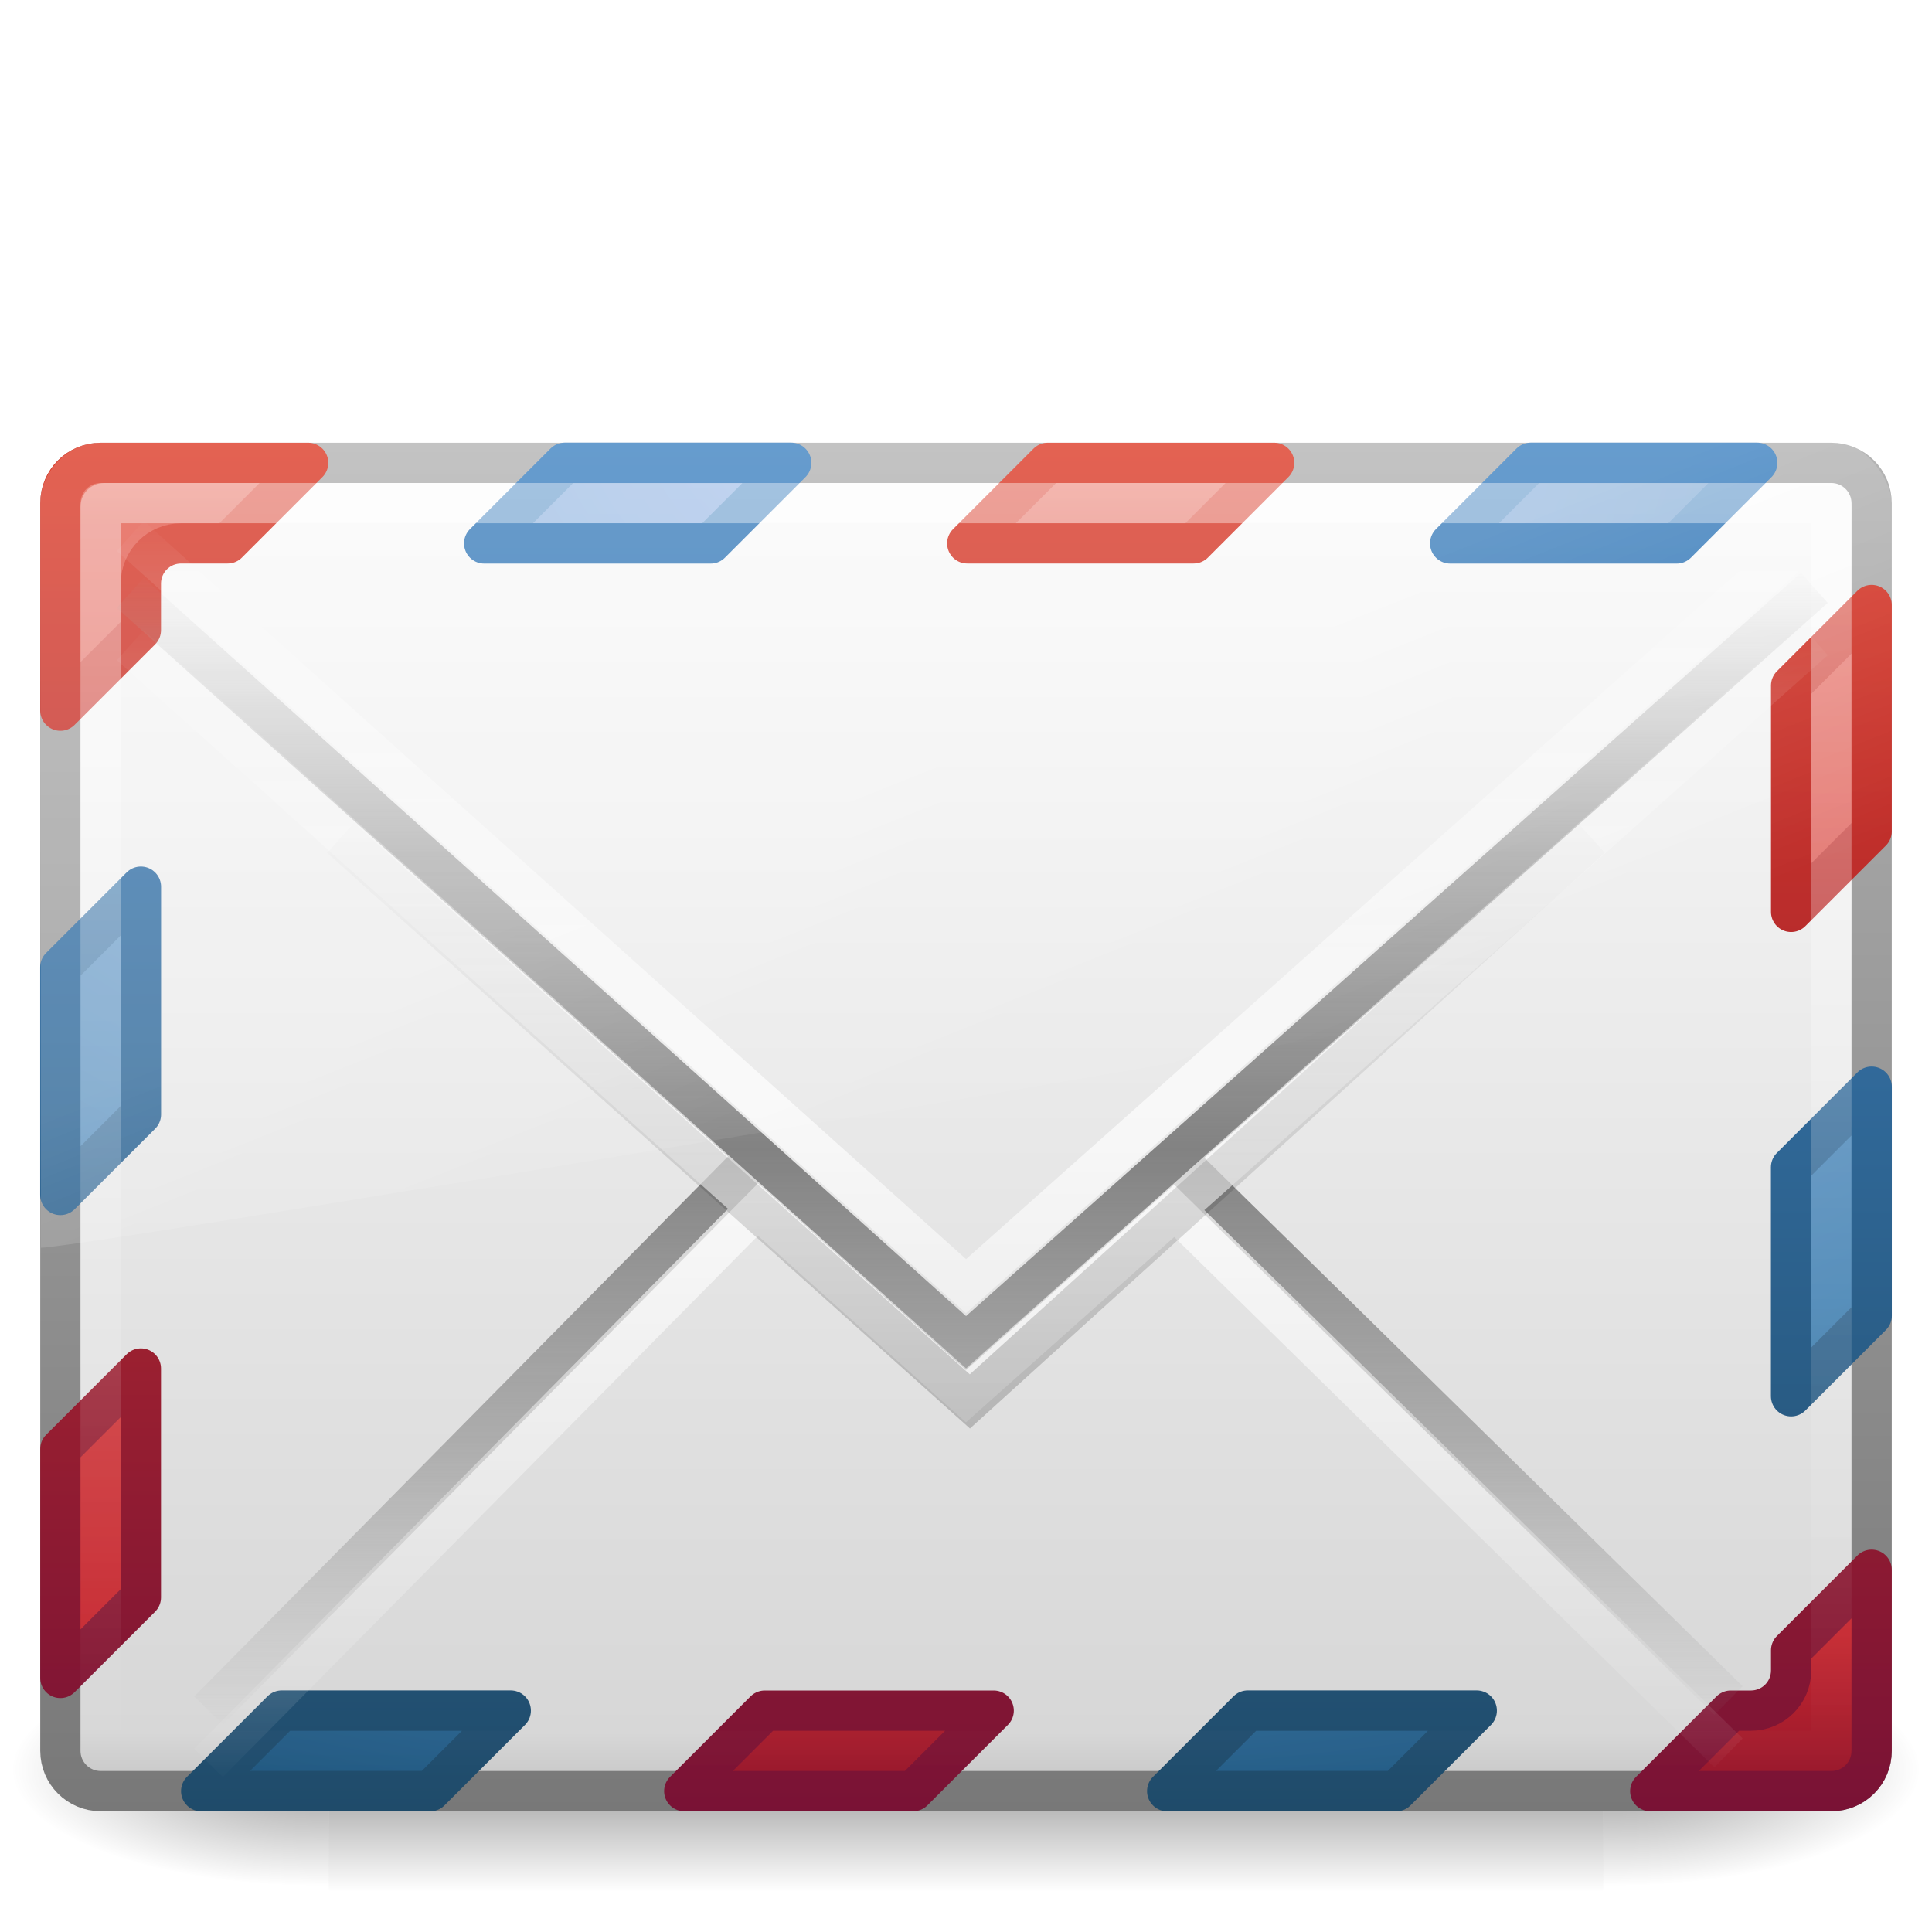
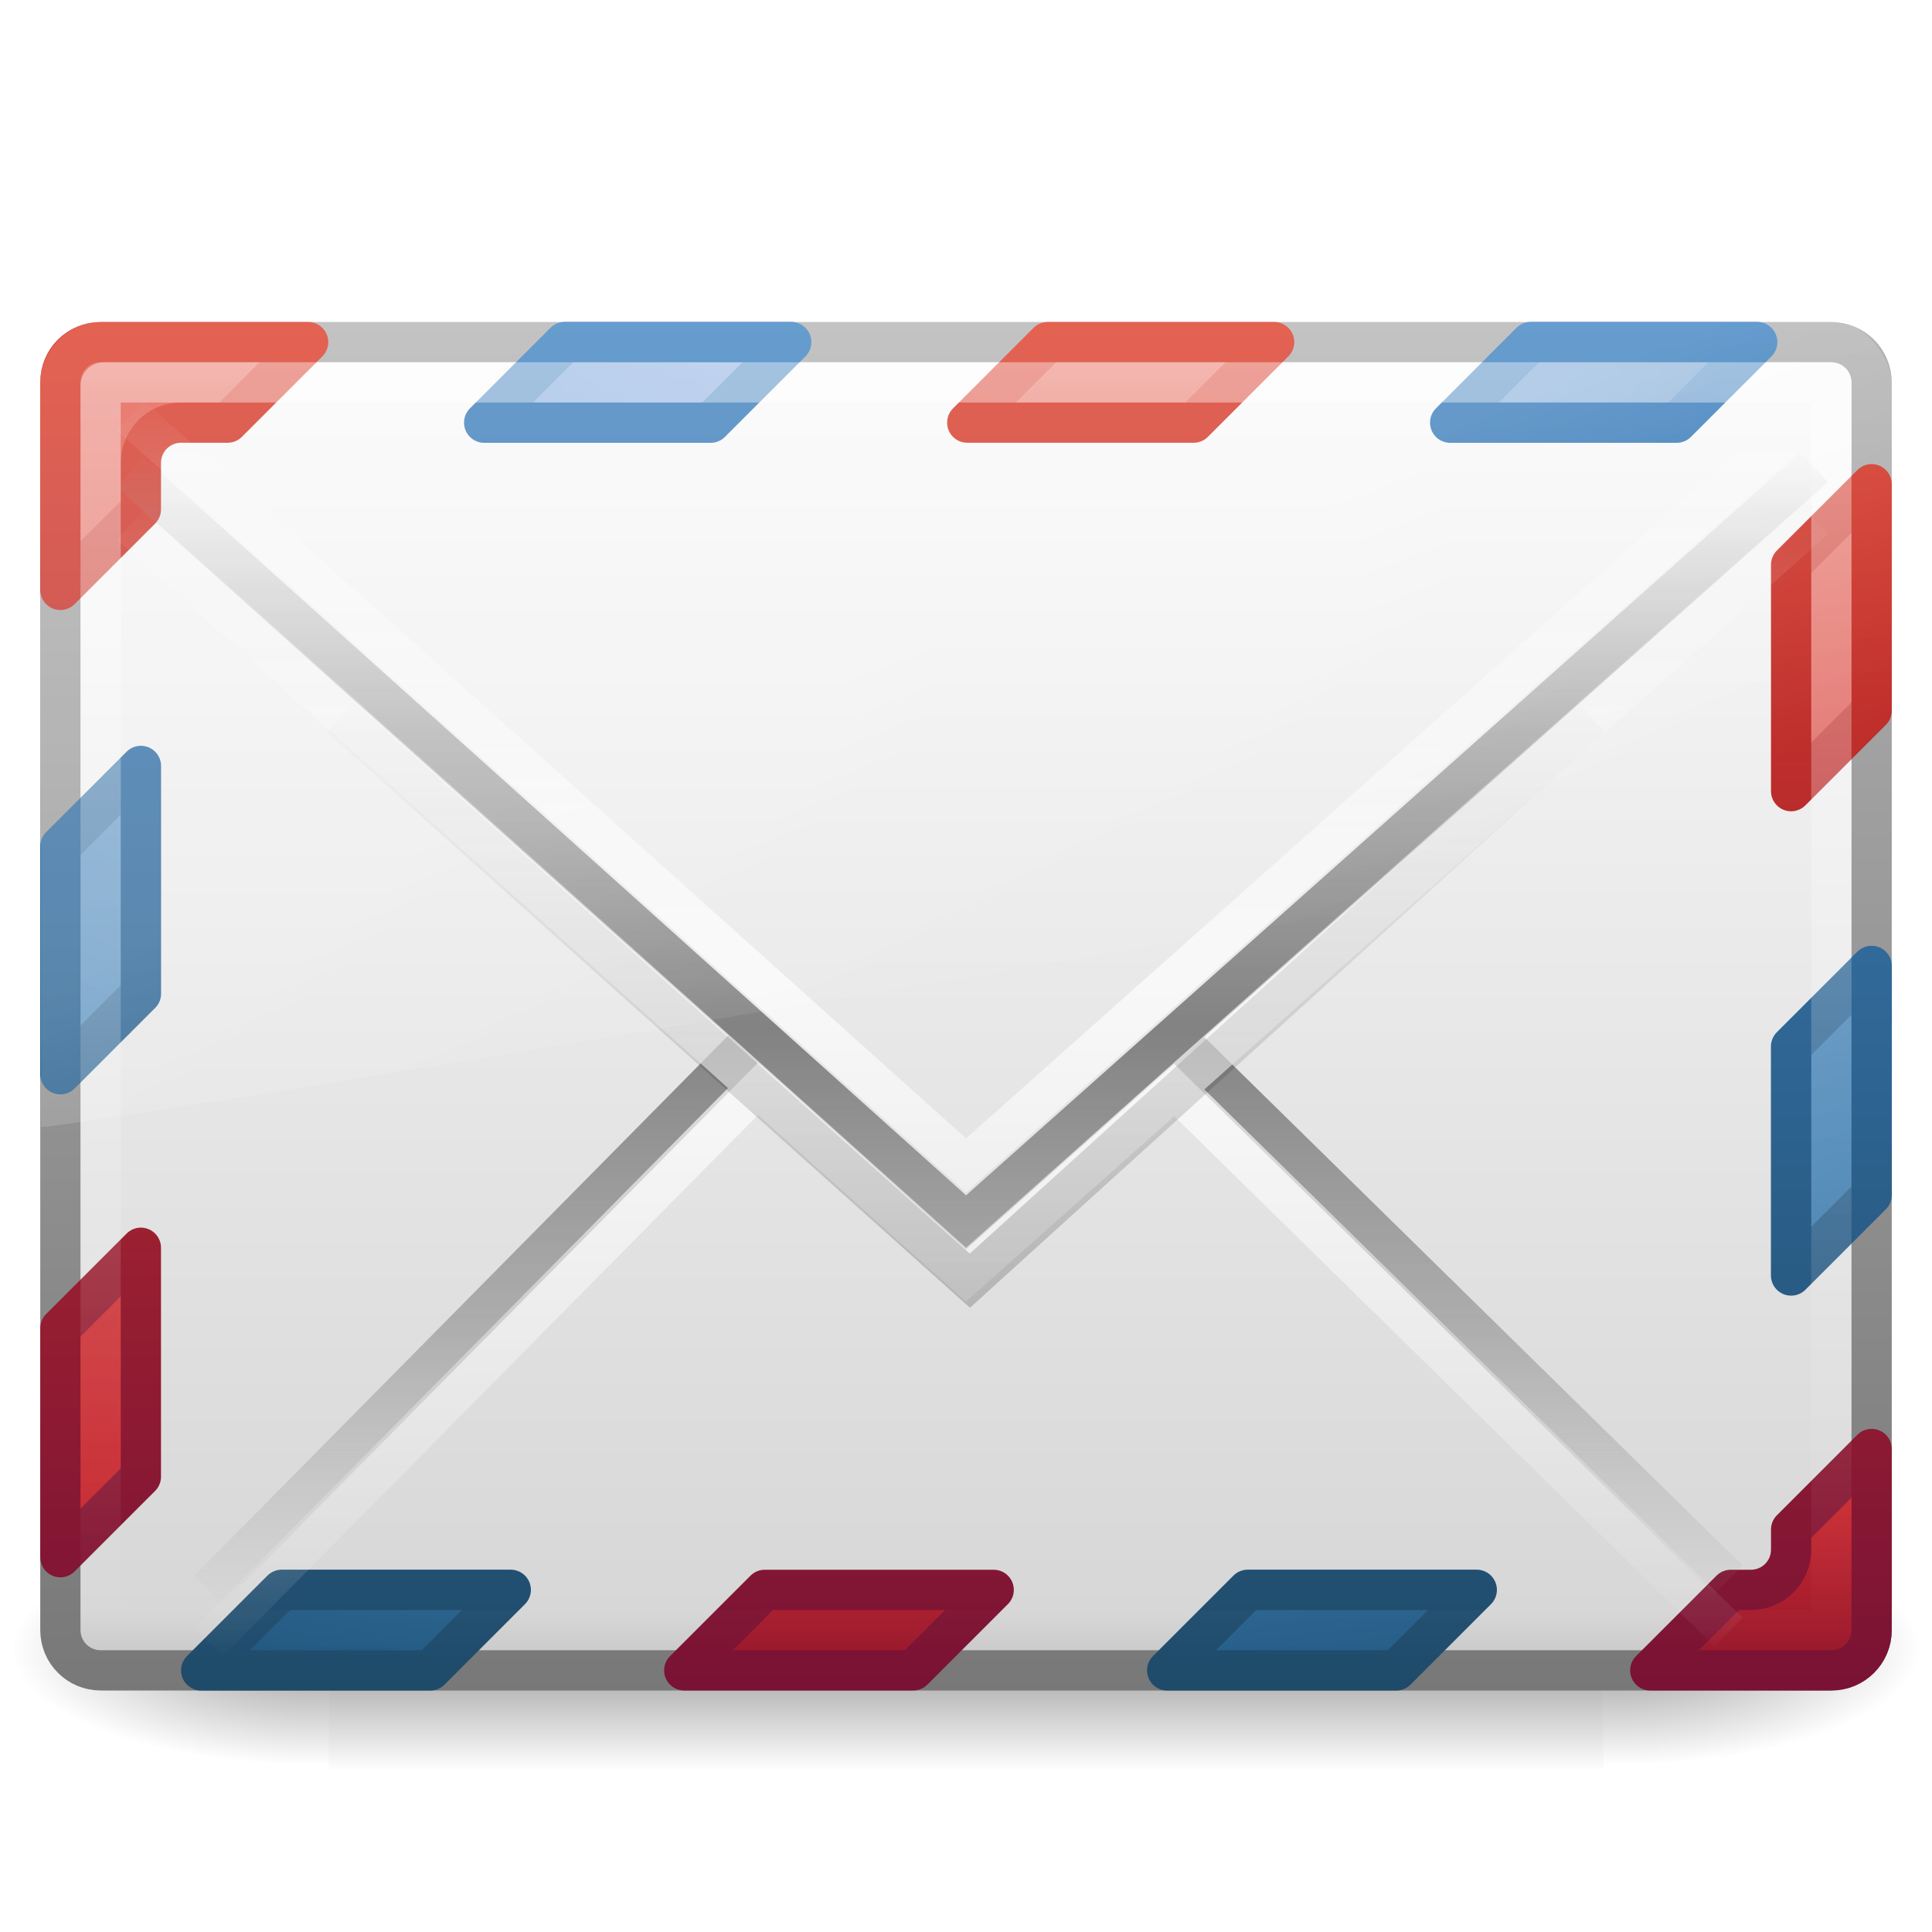
<svg xmlns="http://www.w3.org/2000/svg" xmlns:xlink="http://www.w3.org/1999/xlink" version="1.1" width="48" height="48" id="svg4555">
  <defs id="defs4557">
    <linearGradient id="linearGradient8265-821-176-38-919-66-249-7-7">
      <stop id="stop2687-1-9" style="stop-color:#ffffff;stop-opacity:1" offset="0" />
      <stop id="stop2689-5-4" style="stop-color:#ffffff;stop-opacity:0" offset="1" />
    </linearGradient>
    <linearGradient id="linearGradient3333-4-4">
      <stop id="stop3335-4-6" style="stop-color:#ffffff;stop-opacity:1" offset="0" />
      <stop id="stop3337-7-2" style="stop-color:#ffffff;stop-opacity:0" offset="1" />
    </linearGradient>
    <linearGradient id="linearGradient3495">
      <stop id="stop3497" style="stop-color:#000000;stop-opacity:1" offset="0" />
      <stop id="stop3874" style="stop-color:#000000;stop-opacity:0.498" offset="0.5" />
      <stop id="stop3499" style="stop-color:#000000;stop-opacity:0" offset="1" />
    </linearGradient>
    <linearGradient id="linearGradient3333-4">
      <stop id="stop3335-4" style="stop-color:#ffffff;stop-opacity:1" offset="0" />
      <stop id="stop3337-7" style="stop-color:#ffffff;stop-opacity:0" offset="1" />
    </linearGradient>
    <linearGradient id="linearGradient3866">
      <stop id="stop3868" style="stop-color:#828282;stop-opacity:1" offset="0" />
      <stop id="stop3872" style="stop-color:#8f8f8f;stop-opacity:0.635" offset="0.5" />
      <stop id="stop3870" style="stop-color:#9d9d9d;stop-opacity:0" offset="1" />
    </linearGradient>
    <linearGradient id="linearGradient3242-967-12-570-862-307">
      <stop id="stop4498" style="stop-color:#ffffff;stop-opacity:1" offset="0" />
      <stop id="stop4502" style="stop-color:#d7d7d7;stop-opacity:1" offset="0.874" />
      <stop id="stop4504" style="stop-color:#999999;stop-opacity:1" offset="1" />
    </linearGradient>
    <linearGradient id="linearGradient2490-495-150-777">
      <stop id="stop4108" style="stop-color:#787878;stop-opacity:1" offset="0" />
      <stop id="stop4110" style="stop-color:#b4b4b4;stop-opacity:1" offset="1" />
    </linearGradient>
    <linearGradient x1="302.857" y1="366.648" x2="302.857" y2="609.505" id="linearGradient3021" xlink:href="#linearGradient5048-7-0" gradientUnits="userSpaceOnUse" gradientTransform="matrix(0.06553443,0,0,0.02470588,-69.18839,10.57735)" />
    <linearGradient id="linearGradient5048-7-0">
      <stop id="stop5050-5-3" style="stop-color:#000000;stop-opacity:0" offset="0" />
      <stop id="stop5056-9-0" style="stop-color:#000000;stop-opacity:1" offset="0.5" />
      <stop id="stop5052-6-4" style="stop-color:#000000;stop-opacity:0" offset="1" />
    </linearGradient>
    <radialGradient cx="605.714" cy="486.648" r="117.143" fx="605.714" fy="486.648" id="radialGradient3023" xlink:href="#linearGradient5060-6-8" gradientUnits="userSpaceOnUse" gradientTransform="matrix(0.06553443,0,0,0.02470588,-69.1755,10.57735)" />
    <linearGradient id="linearGradient5060-6-8">
      <stop id="stop5062-3-4" style="stop-color:#000000;stop-opacity:1" offset="0" />
      <stop id="stop5064-1-8" style="stop-color:#000000;stop-opacity:0" offset="1" />
    </linearGradient>
    <radialGradient cx="605.714" cy="486.648" r="117.143" fx="605.714" fy="486.648" id="radialGradient4553" xlink:href="#linearGradient5060-6-8" gradientUnits="userSpaceOnUse" gradientTransform="matrix(-0.06553443,0,0,0.02470588,-21.82925,10.57735)" />
-     <linearGradient xlink:href="#linearGradient8265-821-176-38-919-66-249-7-7" id="linearGradient2891" gradientUnits="userSpaceOnUse" gradientTransform="matrix(0.9986003,0,0,1.084361,-0.0131199,4.805898)" x1="16.626" y1="15.298" x2="20.055" y2="24.628" />
-     <linearGradient xlink:href="#linearGradient3333-4-4" id="linearGradient2894" gradientUnits="userSpaceOnUse" gradientTransform="translate(-8.8168783e-8,-3.046645)" spreadMethod="reflect" x1="25.525" y1="30.189" x2="25.525" y2="15.738" />
-     <linearGradient xlink:href="#linearGradient3495" id="linearGradient2897" gradientUnits="userSpaceOnUse" gradientTransform="matrix(0.9980111,0,0,1.067208,0.1437559,-2.033328)" x1="23.904" y1="35.75" x2="23.904" y2="20.443" />
-     <linearGradient xlink:href="#linearGradient3333-4" id="linearGradient2900" gradientUnits="userSpaceOnUse" gradientTransform="translate(-8.8168783e-8,-0.332458)" spreadMethod="reflect" x1="25.525" y1="30.189" x2="25.525" y2="15.738" />
-     <linearGradient xlink:href="#linearGradient3866" id="linearGradient2903" gradientUnits="userSpaceOnUse" gradientTransform="translate(-8.8168783e-8,-1.632458)" spreadMethod="reflect" x1="25.525" y1="30.189" x2="25.525" y2="15.738" />
-     <linearGradient xlink:href="#linearGradient3333-4" id="linearGradient2911" gradientUnits="userSpaceOnUse" gradientTransform="matrix(0.9999999,0,0,1.107143,9.1183122e-7,-4.660724)" x1="25.577" y1="15" x2="25.577" y2="44.001" />
-     <linearGradient xlink:href="#linearGradient3242-967-12-570-862-307" id="linearGradient2919" gradientUnits="userSpaceOnUse" x1="20.053" y1="8.163" x2="20.053" y2="48.072" />
-     <linearGradient xlink:href="#linearGradient2490-495-150-777" id="linearGradient2921" gradientUnits="userSpaceOnUse" gradientTransform="matrix(0.9999999,0,0,1.101412,-8.8168783e-8,-4.51281)" x1="28.103" y1="45" x2="28.103" y2="14.038" />
-     <linearGradient xlink:href="#linearGradient3242-6-9-7" id="linearGradient2906-8" gradientUnits="userSpaceOnUse" gradientTransform="translate(1.2624171e-6,-2.9984283e-6)" x1="20.053" y1="8.163" x2="20.053" y2="48.072" />
+     <linearGradient xlink:href="#linearGradient8265-821-176-38-919-66-249-7-7" id="linearGradient2891" gradientUnits="userSpaceOnUse" gradientTransform="matrix(0.9986003,0,0,1.084361,-0.0131199,1.805899)" x1="16.626" y1="15.298" x2="20.055" y2="24.628" />
+     <linearGradient xlink:href="#linearGradient3333-4-4" id="linearGradient2894" gradientUnits="userSpaceOnUse" gradientTransform="translate(-8.8168783e-8,-6.046645)" spreadMethod="reflect" x1="25.525" y1="30.189" x2="25.525" y2="15.738" />
+     <linearGradient xlink:href="#linearGradient3495" id="linearGradient2897" gradientUnits="userSpaceOnUse" gradientTransform="matrix(0.9980111,0,0,1.067208,0.1437559,-5.033328)" x1="23.904" y1="35.75" x2="23.904" y2="20.443" />
+     <linearGradient xlink:href="#linearGradient3333-4" id="linearGradient2900" gradientUnits="userSpaceOnUse" gradientTransform="translate(-8.8168783e-8,-3.332458)" spreadMethod="reflect" x1="25.525" y1="30.189" x2="25.525" y2="15.738" />
+     <linearGradient xlink:href="#linearGradient3866" id="linearGradient2903" gradientUnits="userSpaceOnUse" gradientTransform="translate(-8.8168783e-8,-4.632458)" spreadMethod="reflect" x1="25.525" y1="30.189" x2="25.525" y2="15.738" />
+     <linearGradient xlink:href="#linearGradient3333-4" id="linearGradient2911" gradientUnits="userSpaceOnUse" gradientTransform="matrix(0.9999999,0,0,1.107143,9.1183122e-7,-7.660724)" x1="25.577" y1="15" x2="25.577" y2="44.001" />
+     <linearGradient xlink:href="#linearGradient3242-967-12-570-862-307" id="linearGradient2919" gradientUnits="userSpaceOnUse" x1="20.053" y1="8.163" x2="20.053" y2="48.072" gradientTransform="translate(0,-3)" />
+     <linearGradient xlink:href="#linearGradient2490-495-150-777" id="linearGradient2921" gradientUnits="userSpaceOnUse" gradientTransform="matrix(0.9999999,0,0,1.101412,-8.8168783e-8,-7.51281)" x1="28.103" y1="45" x2="28.103" y2="14.038" />
+     <linearGradient xlink:href="#linearGradient3242-6-9-7" id="linearGradient2906-8" gradientUnits="userSpaceOnUse" gradientTransform="translate(1.2624171e-6,-3.000003)" x1="20.053" y1="8.163" x2="20.053" y2="48.072" />
    <linearGradient id="linearGradient3242-6-9-7">
      <stop id="stop3244-6-4-2" style="stop-color:#f89b7e;stop-opacity:1" offset="0" />
      <stop id="stop3246-6-8-8" style="stop-color:#e35d4f;stop-opacity:1" offset="0.12" />
      <stop id="stop3248-0-9-2" style="stop-color:#c6262e;stop-opacity:1" offset="0.811" />
      <stop id="stop3250-9-0-9" style="stop-color:#690b2c;stop-opacity:1" offset="1" />
    </linearGradient>
-     <linearGradient xlink:href="#linearGradient2490-5-8-6" id="linearGradient2908-9" gradientUnits="userSpaceOnUse" gradientTransform="matrix(0.9999999,0,0,1.101412,2.6241716e-7,-4.512813)" x1="28.103" y1="45" x2="28.103" y2="14.038" />
+     <linearGradient xlink:href="#linearGradient2490-5-8-6" id="linearGradient2908-9" gradientUnits="userSpaceOnUse" gradientTransform="matrix(0.9999999,0,0,1.101412,2.6241716e-7,-7.512813)" x1="28.103" y1="45" x2="28.103" y2="14.038" />
    <linearGradient id="linearGradient2490-5-8-6">
      <stop id="stop2492-8-2-0" style="stop-color:#791235;stop-opacity:1" offset="0" />
      <stop id="stop2494-7-2-2" style="stop-color:#dd3b27;stop-opacity:1" offset="1" />
    </linearGradient>
-     <radialGradient xlink:href="#linearGradient3242-187-536-5-1" id="radialGradient2914-3" gradientUnits="userSpaceOnUse" gradientTransform="matrix(0,1.935508,-3.019406,0,76.92218,-35.9936)" cx="23.896" cy="17.53" fx="23.896" fy="17.53" r="20.397" />
+     <radialGradient xlink:href="#linearGradient3242-187-536-5-1" id="radialGradient2914-3" gradientUnits="userSpaceOnUse" gradientTransform="matrix(0,1.935508,-3.019406,0,76.92218,-38.9936)" cx="23.896" cy="17.53" fx="23.896" fy="17.53" r="20.397" />
    <linearGradient id="linearGradient3242-187-536-5-1">
      <stop id="stop2778-7-4" style="stop-color:#8badea;stop-opacity:1" offset="0" />
      <stop id="stop2780-6-6" style="stop-color:#6396cd;stop-opacity:1" offset="0.262" />
      <stop id="stop2782-9-9" style="stop-color:#3b7caf;stop-opacity:1" offset="0.661" />
      <stop id="stop2784-5-4" style="stop-color:#194c70;stop-opacity:1" offset="1" />
    </linearGradient>
-     <linearGradient xlink:href="#linearGradient2490-182-124-1-2" id="linearGradient2916-2" gradientUnits="userSpaceOnUse" gradientTransform="matrix(0.9584364,0,0,0.8109702,41.87227,8.536717)" x1="18.379" y1="44.98" x2="18.379" y2="3.082" />
+     <linearGradient xlink:href="#linearGradient2490-182-124-1-2" id="linearGradient2916-2" gradientUnits="userSpaceOnUse" gradientTransform="matrix(0.9584364,0,0,0.8109702,41.87227,5.536717)" x1="18.379" y1="44.98" x2="18.379" y2="3.082" />
    <linearGradient id="linearGradient2490-182-124-1-2">
      <stop id="stop2788-5-6" style="stop-color:#1f4b6a;stop-opacity:1" offset="0" />
      <stop id="stop2790-5-4" style="stop-color:#4083c2;stop-opacity:1" offset="1" />
    </linearGradient>
  </defs>
-   <g style="stroke-width:1.03;stroke-miterlimit:4;stroke-dasharray:none" id="g3511-3" transform="matrix(1.000807,0,0,1.000807,69.53909,21.3436)">
+   <g style="stroke-width:1.03;stroke-miterlimit:4;stroke-dasharray:none" id="g3511-3" transform="matrix(1.000807,0,0,1.000807,69.53909,18.3436)">
    <rect style="opacity:0.402;fill:url(#linearGradient3021);fill-opacity:1;fill-rule:nonzero;stroke:none;stroke-width:1.03;marker:none;visibility:visible;display:inline;overflow:visible" id="rect2512-1" y="19.636" x="-61.324" height="6" width="31.644" />
    <path style="opacity:0.402;fill:url(#radialGradient3023);fill-opacity:1;fill-rule:nonzero;stroke:none;stroke-width:1.03;marker:none;visibility:visible;display:inline;overflow:visible" id="path2514-7" d="m -29.68,19.636 c 0,0 0,6 0,6 3.375,0.011 8.159,-1.344 8.159,-3 0,-1.656 -3.766,-2.999 -8.159,-2.999 z" />
    <path style="opacity:0.402;fill:url(#radialGradient4553);fill-opacity:1;fill-rule:nonzero;stroke:none;stroke-width:1.03;marker:none;visibility:visible;display:inline;overflow:visible" id="path2516-5" d="m -61.324,19.636 c 0,0 0,6 0,6 -3.375,0.011 -8.159,-1.344 -8.159,-3 0,-1.656 3.766,-2.999 8.159,-2.999 z" />
  </g>
-   <rect style="fill:url(#linearGradient2919);fill-opacity:1;fill-rule:evenodd;stroke:url(#linearGradient2921);stroke-width:1;stroke-linecap:square;stroke-linejoin:round;stroke-miterlimit:4;stroke-opacity:1;stroke-dasharray:none;stroke-dashoffset:0;marker:none;visibility:visible;display:inline;overflow:visible;enable-background:accumulate" id="rect2396-9" y="11.5" x="1.5" ry="1" rx="1" height="33" width="45" />
-   <path id="rect3049-1-33" style="color:#000000;fill:url(#radialGradient2914-3);fill-opacity:1;fill-rule:nonzero;stroke:url(#linearGradient2916-2);stroke-width:1.004;stroke-linecap:round;stroke-linejoin:round;stroke-miterlimit:4;stroke-opacity:1;stroke-dashoffset:0;marker:none;visibility:visible;display:inline;overflow:visible;enable-background:accumulate;stroke-dasharray:none" d="m 31,42.5 -2,2 5.688,0 2,-2 -5.688,0 z m -24,0 -2,2 5.688,0 2,-2 L 7,42.5 z M 46.5,27 l -2,2 0,5.688 2,-2 0,-5.688 z m -43,-4.969 -2,2 0,5.656 2,-2 0,-5.656 z M 38.031,11.5 l -2,2 5.625,0 2,-2 -5.625,0 z m -24,0 -2,2 5.625,0 2,-2 -5.625,0 z" />
-   <path id="path3212" style="color:#000000;fill:url(#linearGradient2906-8);fill-opacity:1;fill-rule:evenodd;stroke:url(#linearGradient2908-9);stroke-width:1;stroke-linecap:square;stroke-linejoin:round;stroke-miterlimit:4;stroke-opacity:1;stroke-dashoffset:0;marker:none;visibility:visible;display:inline;overflow:visible;enable-background:accumulate;stroke-dasharray:none" d="m 19,42.5 -2,2 5.688,0 2,-2 -5.688,0 z m 27.5,-3.5 -2,2 0,0.5 c 0,0.554 -0.446,1 -1,1 l -0.5,0 -2,2 4.5,0 c 0.554,0 1,-0.446 1,-1 l 0,-4.5 z m -43,-5 -2,2 0,5.688 2,-2 L 3.5,34 z m 43,-18.969 -2,2 0,5.625 2,-2 0,-5.625 z M 26.031,11.5 l -2,2 5.625,0 2,-2 -5.625,0 z M 2.5,11.5 c -0.554,0 -1,0.446 -1,1 l 0,5.156 2,-2 0,-1.156 c 0,-0.554 0.446,-1 1,-1 l 1.156,0 2,-2 -5.156,0 z" />
-   <rect style="opacity:0.4;fill:none;stroke:url(#linearGradient2911);stroke-width:1;stroke-linecap:square;stroke-linejoin:miter;stroke-miterlimit:4;stroke-opacity:1;stroke-dasharray:none;stroke-dashoffset:0;marker:none;visibility:visible;display:inline;overflow:visible;enable-background:accumulate" id="rect3331-6" y="12.5" x="2.5" ry="0.083" rx="0.083" height="31" width="43" />
-   <path style="fill:none;stroke:url(#linearGradient2903);stroke-width:1;stroke-linecap:butt;stroke-linejoin:miter;stroke-miterlimit:4;stroke-opacity:1;stroke-dasharray:none;stroke-dashoffset:0;marker:none;visibility:visible;display:inline;overflow:visible;enable-background:accumulate" id="path3341-2" d="M 3.237,14.731 24,33.368 45.077,14.605 M 18.656,28.868 5.181,42.5 18.656,28.868 z M 29.375,28.93 42.944,42.249 29.375,28.93 z" />
-   <path style="opacity:0.7;fill:none;stroke:url(#linearGradient2900);stroke-width:1;stroke-linecap:butt;stroke-linejoin:miter;stroke-miterlimit:4;stroke-opacity:1;stroke-dasharray:none;stroke-dashoffset:0;marker:none;visibility:visible;display:inline;overflow:visible;enable-background:accumulate" id="path3341-2-6" d="M 3.237,16.031 24,34.668 45.077,15.905 M 18.656,30.168 5.181,43.8 18.656,30.168 z M 29.375,30.23 42.944,43.549 29.375,30.23 z" />
-   <path style="opacity:0.2;fill:none;stroke:url(#linearGradient2897);stroke-width:1;stroke-linecap:butt;stroke-linejoin:miter;stroke-miterlimit:4;stroke-opacity:1;stroke-dasharray:none" id="path3493" d="m 8.462,20.818 15.634,14 15.442,-14" />
-   <path style="opacity:0.7;fill:none;stroke:url(#linearGradient2894);stroke-width:1;stroke-linecap:butt;stroke-linejoin:miter;stroke-miterlimit:4;stroke-opacity:1;stroke-dasharray:none;stroke-dashoffset:0;marker:none;visibility:visible;display:inline;overflow:visible;enable-background:accumulate" id="path3926" d="M 3.237,13.316 24,31.953 45.077,13.191" />
-   <path style="opacity:0.2;fill:url(#linearGradient2891);fill-opacity:1;fill-rule:evenodd;stroke:none" id="path3333" d="m 2.474,11 c -0.822,0 -1.473,0.76 -1.473,1.5 l 0.015,18.5 C 2.34,30.98 45.994,23.628 46.999,23.274 l 0,-10.774 c 0,-0.565 -0.643,-1.5 -1.355,-1.5 L 2.474,11 z" />
+   <rect style="fill:url(#linearGradient2919);fill-opacity:1;fill-rule:evenodd;stroke:url(#linearGradient2921);stroke-width:1;stroke-linecap:square;stroke-linejoin:round;stroke-miterlimit:4;stroke-opacity:1;stroke-dasharray:none;stroke-dashoffset:0;marker:none;visibility:visible;display:inline;overflow:visible;enable-background:accumulate" id="rect2396-9" y="8.5" x="1.5" ry="1" rx="1" height="33" width="45" />
+   <path id="rect3049-1-33" style="color:#000000;fill:url(#radialGradient2914-3);fill-opacity:1;fill-rule:nonzero;stroke:url(#linearGradient2916-2);stroke-width:1.004;stroke-linecap:round;stroke-linejoin:round;stroke-miterlimit:4;stroke-opacity:1;stroke-dasharray:none;stroke-dashoffset:0;marker:none;visibility:visible;display:inline;overflow:visible;enable-background:accumulate" d="m 31,39.5 -2,2 5.688,0 2,-2 -5.688,0 z m -24,0 -2,2 5.688,0 2,-2 L 7,39.5 z M 46.5,24 l -2,2 0,5.688 2,-2 0,-5.688 z m -43,-4.969 -2,2 0,5.656 2,-2 0,-5.656 z m 34.531,-10.531 -2,2 5.625,0 2,-2 -5.625,0 z m -24,0 -2,2 5.625,0 2,-2 -5.625,0 z" />
+   <path id="path3212" style="color:#000000;fill:url(#linearGradient2906-8);fill-opacity:1;fill-rule:evenodd;stroke:url(#linearGradient2908-9);stroke-width:1;stroke-linecap:square;stroke-linejoin:round;stroke-miterlimit:4;stroke-opacity:1;stroke-dasharray:none;stroke-dashoffset:0;marker:none;visibility:visible;display:inline;overflow:visible;enable-background:accumulate" d="m 19,39.5 -2,2 5.688,0 2,-2 -5.688,0 z m 27.5,-3.5 -2,2 0,0.5 c 0,0.554 -0.446,1 -1,1 l -0.5,0 -2,2 4.5,0 c 0.554,0 1,-0.446 1,-1 l 0,-4.5 z m -43,-5 -2,2 0,5.688 2,-2 L 3.5,31 z m 43,-18.969 -2,2 0,5.625 2,-2 0,-5.625 z m -20.469,-3.531 -2,2 5.625,0 2,-2 -5.625,0 z m -23.531,0 c -0.554,0 -1,0.446 -1,1 l 0,5.156 2,-2 0,-1.156 c 0,-0.554 0.446,-1 1,-1 l 1.156,0 2,-2 -5.156,0 z" />
+   <rect style="opacity:0.4;fill:none;stroke:url(#linearGradient2911);stroke-width:1;stroke-linecap:square;stroke-linejoin:miter;stroke-miterlimit:4;stroke-opacity:1;stroke-dasharray:none;stroke-dashoffset:0;marker:none;visibility:visible;display:inline;overflow:visible;enable-background:accumulate" id="rect3331-6" y="9.5" x="2.5" ry="0.083" rx="0.083" height="31" width="43" />
+   <path style="fill:none;stroke:url(#linearGradient2903);stroke-width:1;stroke-linecap:butt;stroke-linejoin:miter;stroke-miterlimit:4;stroke-opacity:1;stroke-dasharray:none;stroke-dashoffset:0;marker:none;visibility:visible;display:inline;overflow:visible;enable-background:accumulate" id="path3341-2" d="M 3.237,11.731 24,30.368 45.077,11.605 M 18.656,25.868 5.181,39.5 18.656,25.868 z M 29.375,25.93 42.944,39.249 29.375,25.93 z" />
+   <path style="opacity:0.7;fill:none;stroke:url(#linearGradient2900);stroke-width:1;stroke-linecap:butt;stroke-linejoin:miter;stroke-miterlimit:4;stroke-opacity:1;stroke-dasharray:none;stroke-dashoffset:0;marker:none;visibility:visible;display:inline;overflow:visible;enable-background:accumulate" id="path3341-2-6" d="M 3.237,13.031 24,31.668 45.077,12.905 M 18.656,27.168 5.181,40.8 18.656,27.168 z M 29.375,27.23 42.944,40.549 29.375,27.23 z" />
+   <path style="opacity:0.2;fill:none;stroke:url(#linearGradient2897);stroke-width:1;stroke-linecap:butt;stroke-linejoin:miter;stroke-miterlimit:4;stroke-opacity:1;stroke-dasharray:none" id="path3493" d="m 8.462,17.818 15.634,14 15.442,-14" />
+   <path style="opacity:0.7;fill:none;stroke:url(#linearGradient2894);stroke-width:1;stroke-linecap:butt;stroke-linejoin:miter;stroke-miterlimit:4;stroke-opacity:1;stroke-dasharray:none;stroke-dashoffset:0;marker:none;visibility:visible;display:inline;overflow:visible;enable-background:accumulate" id="path3926" d="M 3.237,10.316 24,28.953 45.077,10.191" />
+   <path style="opacity:0.2;fill:url(#linearGradient2891);fill-opacity:1;fill-rule:evenodd;stroke:none" id="path3333" d="m 2.474,8 c -0.822,0 -1.473,0.76 -1.473,1.5 L 1.017,28 C 2.34,27.98 45.994,20.628 46.999,20.274 l 0,-10.774 c 0,-0.565 -0.643,-1.5 -1.355,-1.5 l -43.169,0 z" />
</svg>
